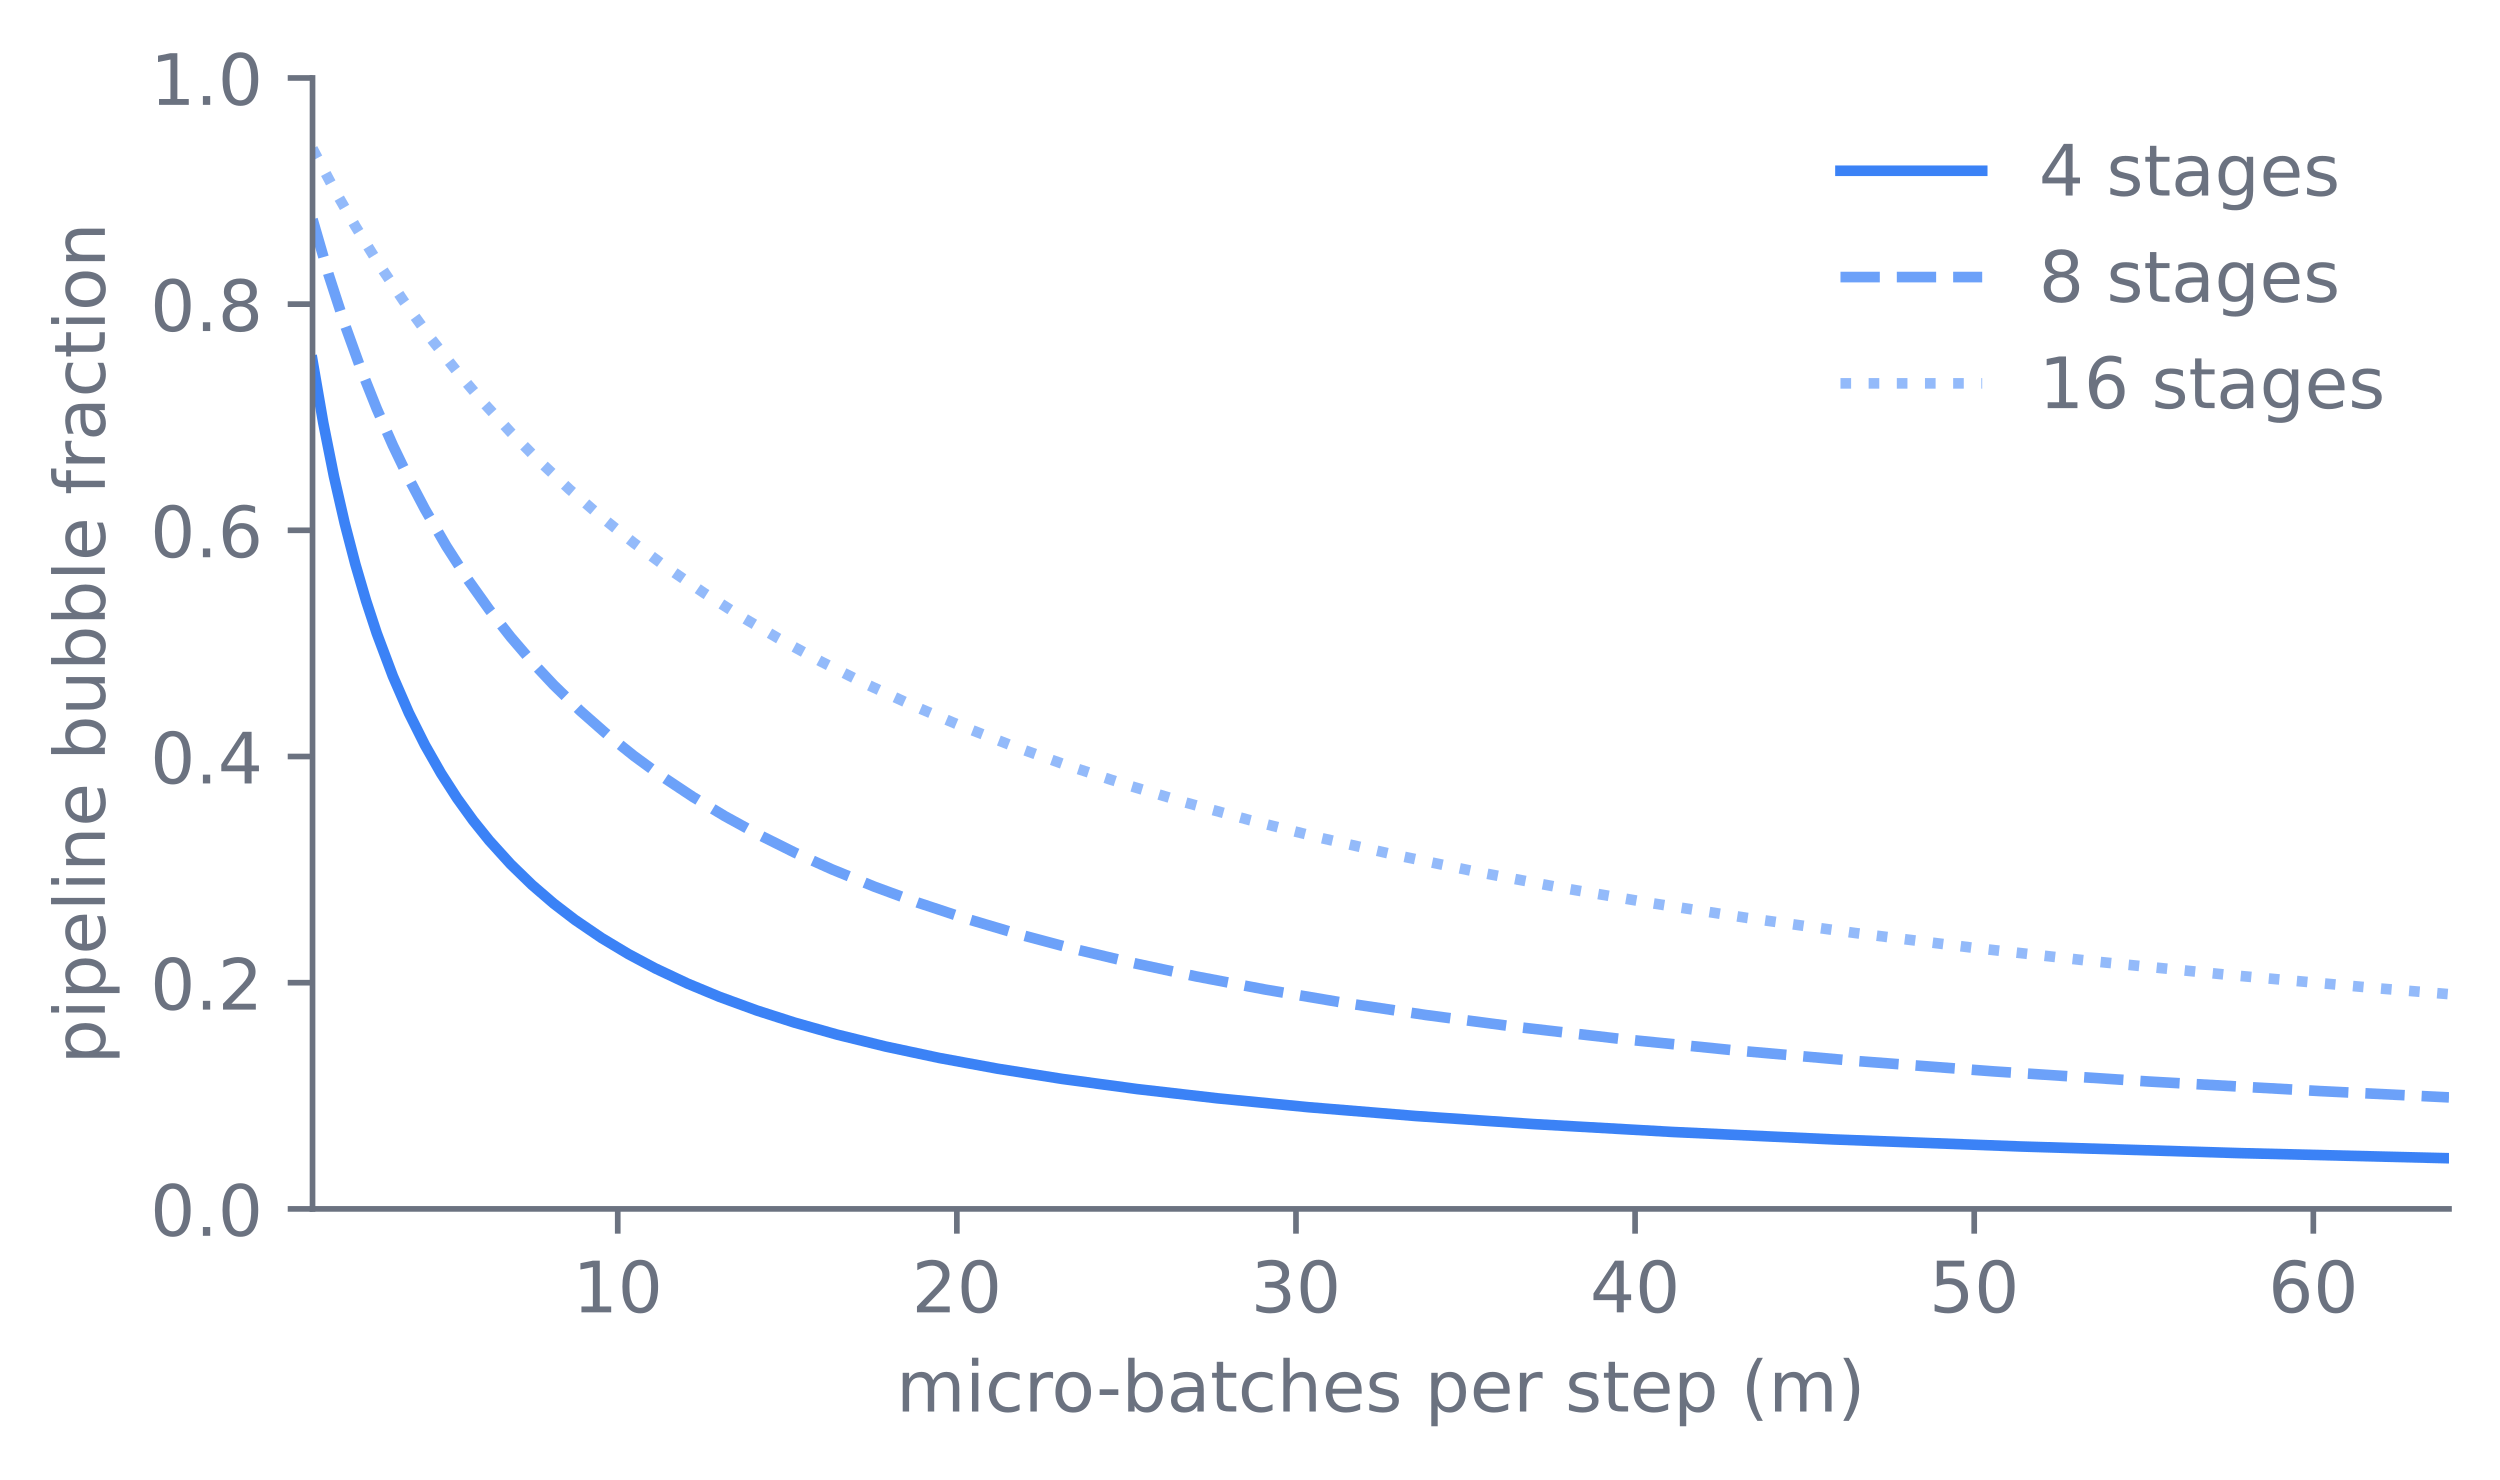
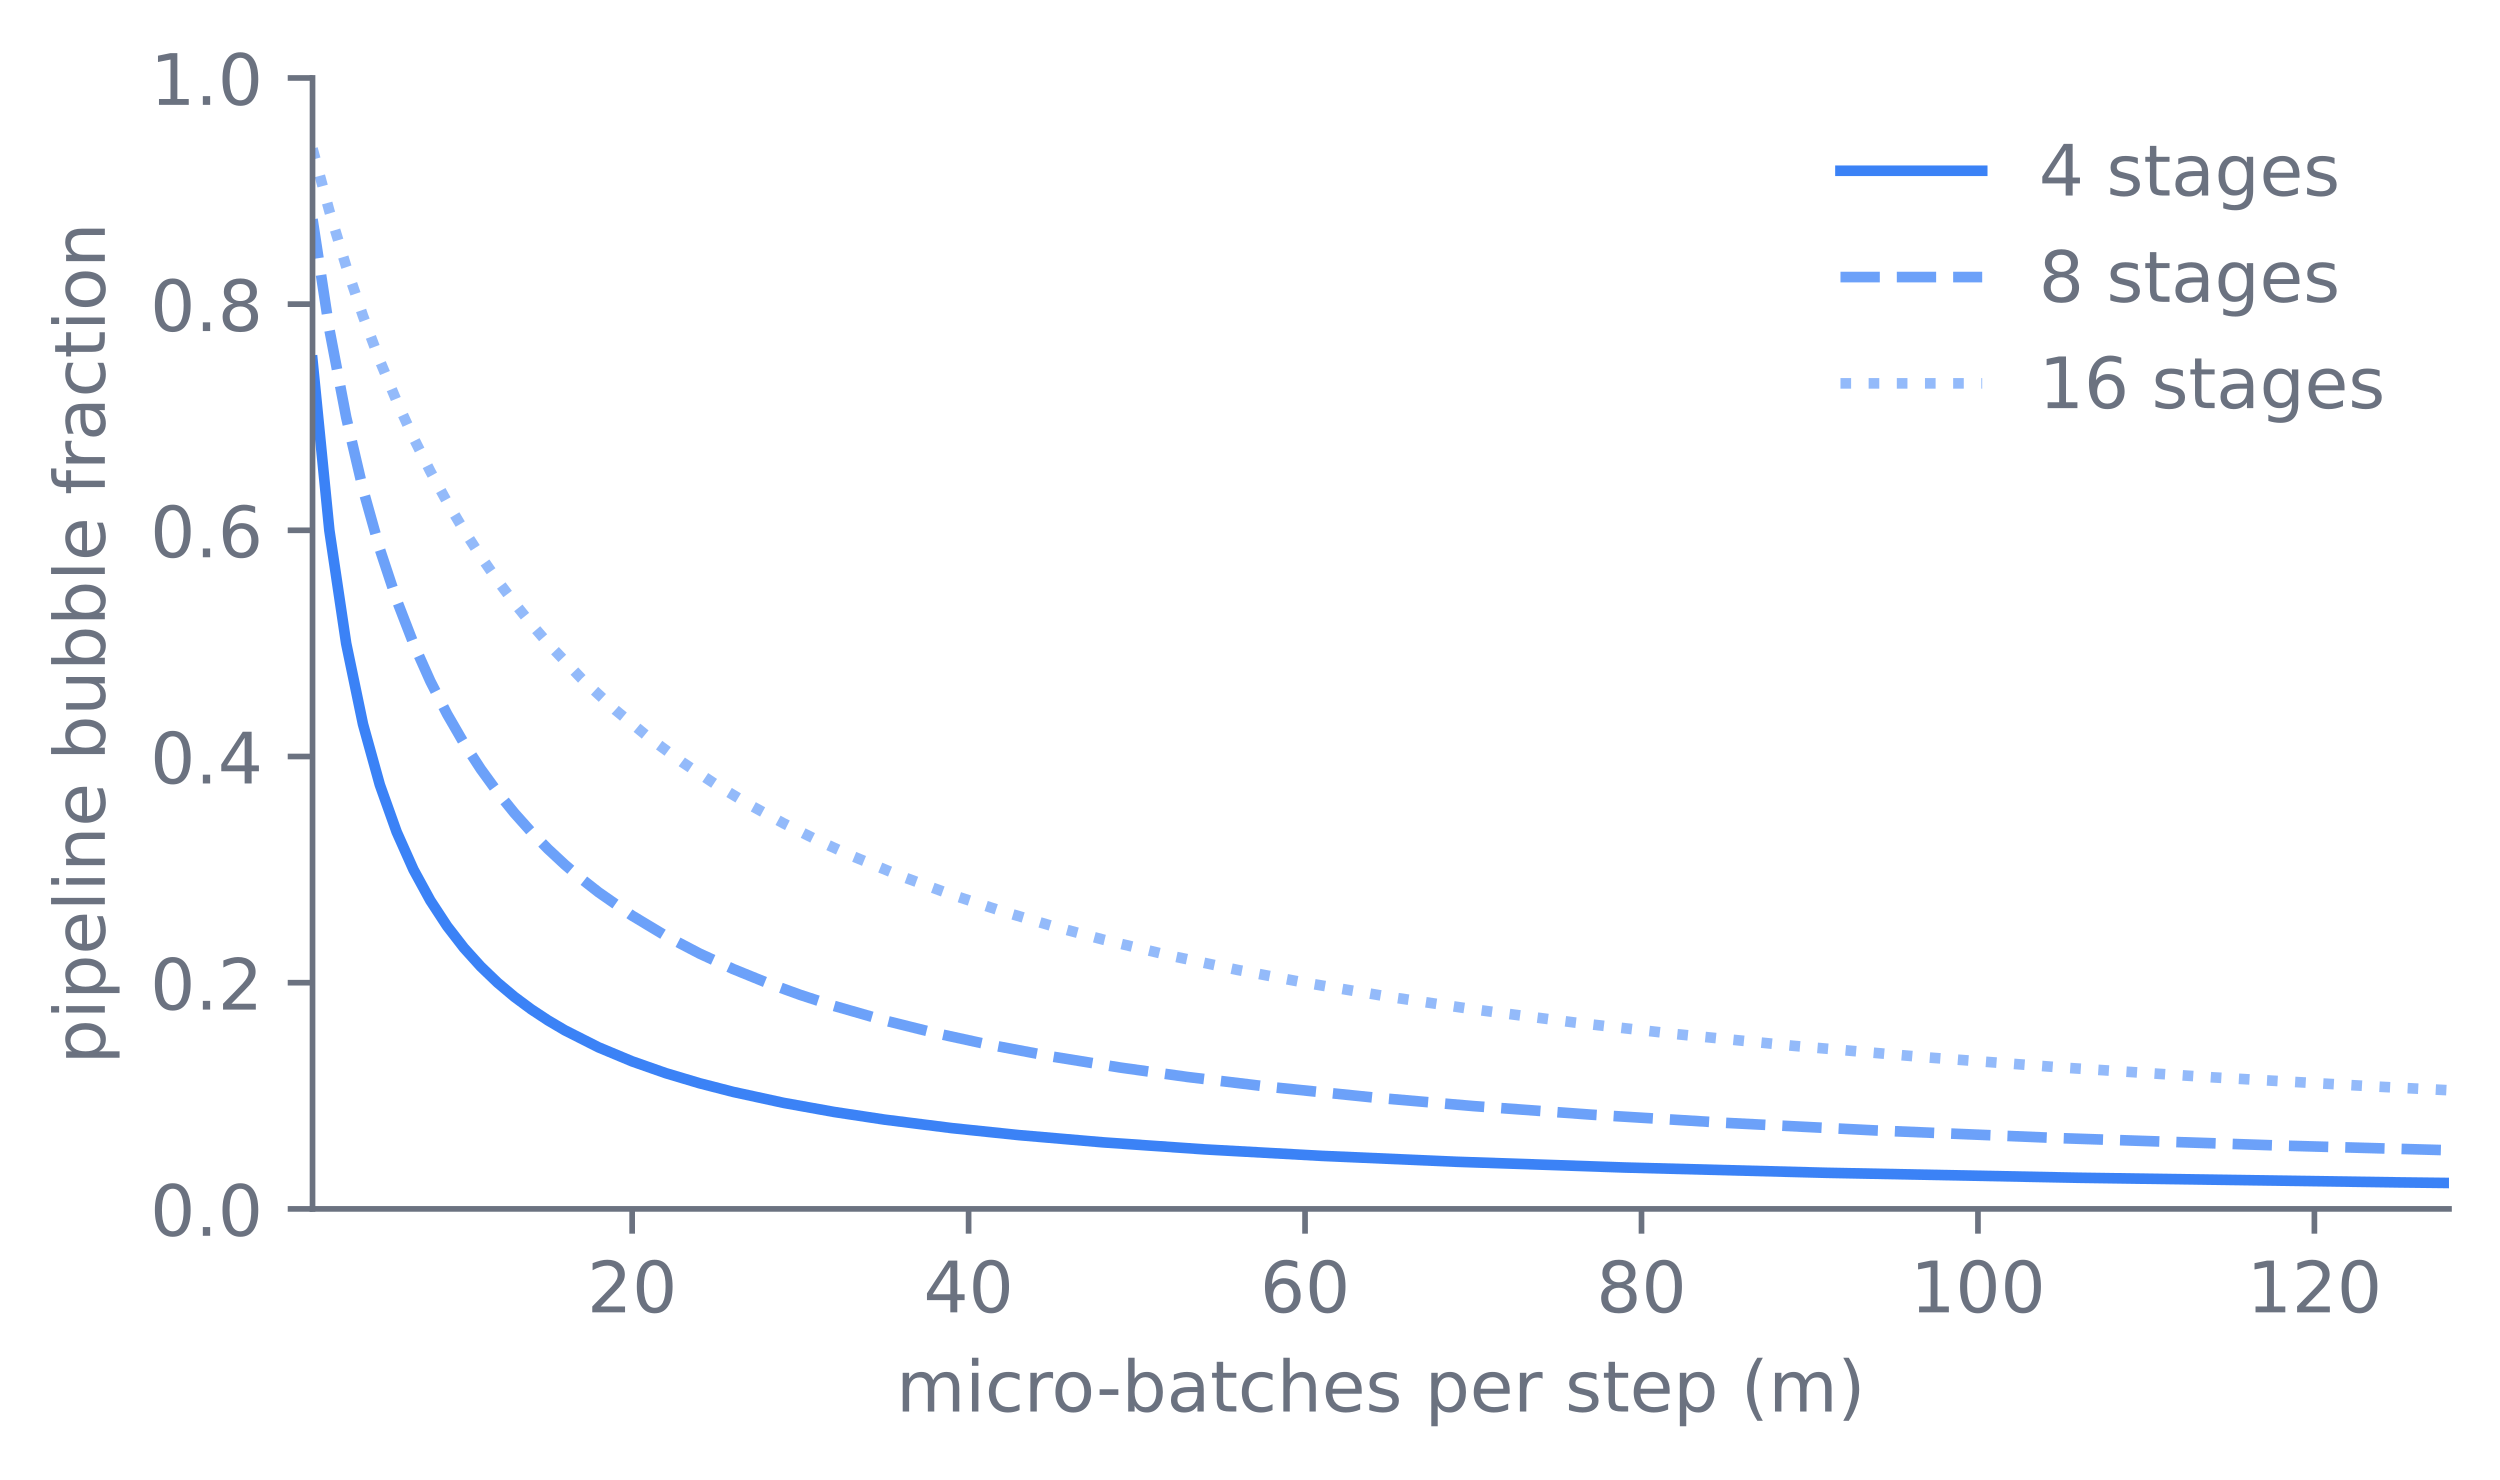
<svg xmlns="http://www.w3.org/2000/svg" xmlns:xlink="http://www.w3.org/1999/xlink" width="352.8pt" height="208.8pt" viewBox="0 0 352.8 208.8" version="1.1">
  <defs>
    <style type="text/css">*{stroke-linejoin: round; stroke-linecap: butt}</style>
  </defs>
  <g id="figure_1">
    <g id="patch_1">
-       <path d="M 0 208.8  L 352.8 208.8  L 352.8 0  L 0 0  L 0 208.8  z " style="fill: none" />
+       <path d="M 0 208.8 L 352.8 208.8 L 352.8 0 L 0 0 L 0 208.8 z " style="fill: none" />
    </g>
    <g id="axes_1">
      <g id="patch_2">
-         <path d="M 44.104 170.599  L 345.6 170.599  L 345.6 10.999  L 44.104 10.999  L 44.104 170.599  z " style="fill: none" />
+         <path d="M 44.104 170.599 L 345.6 170.599 L 345.6 10.999 L 44.104 10.999 L 44.104 170.599 z " style="fill: none" />
      </g>
      <g id="matplotlib.axis_1">
        <g id="xtick_1">
          <g id="line2d_1">
            <defs>
-               <path id="md743919049" d="M 0 0  L 0 3.5  " style="stroke: #6b7280; stroke-width: 0.8" />
+               <path id="m00c69ae2e7" d="M 0 0 L 0 3.5 " style="stroke: #6b7280; stroke-width: 0.8" />
            </defs>
            <g>
-               <use xlink:href="#md743919049" x="87.175" y="170.599" style="fill: #6b7280; stroke: #6b7280; stroke-width: 0.8" />
+               <use xlink:href="#m00c69ae2e7" x="89.21" y="170.599" style="fill: #6b7280; stroke: #6b7280; stroke-width: 0.8" />
            </g>
          </g>
          <g id="text_1">
-             <g style="fill: #6b7280" transform="translate(80.81228 185.1969) scale(0.1 -0.1)">
-               <defs>
-                 <path id="DejaVuSans-14" d="M 794 531  L 1825 531  L 1825 4091  L 703 3866  L 703 4441  L 1819 4666  L 2450 4666  L 2450 531  L 3481 531  L 3481 0  L 794 0  L 794 531  z " transform="scale(0.015625)" />
-                 <path id="DejaVuSans-13" d="M 2034 4250  Q 1547 4250 1301 3770  Q 1056 3291 1056 2328  Q 1056 1369 1301 889  Q 1547 409 2034 409  Q 2525 409 2770 889  Q 3016 1369 3016 2328  Q 3016 3291 2770 3770  Q 2525 4250 2034 4250  z M 2034 4750  Q 2819 4750 3233 4129  Q 3647 3509 3647 2328  Q 3647 1150 3233 529  Q 2819 -91 2034 -91  Q 1250 -91 836 529  Q 422 1150 422 2328  Q 422 3509 836 4129  Q 1250 4750 2034 4750  z " transform="scale(0.015625)" />
-               </defs>
-               <use xlink:href="#DejaVuSans-14" />
-               <use xlink:href="#DejaVuSans-13" transform="translate(63.625 0)" />
-             </g>
+             <text style="font-size: 10px; font-family: 'DejaVu Sans', 'Bitstream Vera Sans', 'Computer Modern Sans Serif', 'Lucida Grande', 'Verdana', 'Geneva', 'Lucid', 'Arial', 'Helvetica', 'Avant Garde', sans-serif; text-anchor: middle; fill: #6b7280" x="89.21" y="185.197" transform="rotate(-0 89.20962 185.1969)">20</text>
          </g>
        </g>
        <g id="xtick_2">
          <g id="line2d_2">
            <g>
-               <use xlink:href="#md743919049" x="135.031" y="170.599" style="fill: #6b7280; stroke: #6b7280; stroke-width: 0.8" />
+               <use xlink:href="#m00c69ae2e7" x="136.689" y="170.599" style="fill: #6b7280; stroke: #6b7280; stroke-width: 0.8" />
            </g>
          </g>
          <g id="text_2">
-             <g style="fill: #6b7280" transform="translate(128.6688 185.1969) scale(0.1 -0.1)">
-               <defs>
-                 <path id="DejaVuSans-15" d="M 1228 531  L 3431 531  L 3431 0  L 469 0  L 469 531  Q 828 903 1448 1529  Q 2069 2156 2228 2338  Q 2531 2678 2651 2914  Q 2772 3150 2772 3378  Q 2772 3750 2511 3984  Q 2250 4219 1831 4219  Q 1534 4219 1204 4116  Q 875 4013 500 3803  L 500 4441  Q 881 4594 1212 4672  Q 1544 4750 1819 4750  Q 2544 4750 2975 4387  Q 3406 4025 3406 3419  Q 3406 3131 3298 2873  Q 3191 2616 2906 2266  Q 2828 2175 2409 1742  Q 1991 1309 1228 531  z " transform="scale(0.015625)" />
-               </defs>
-               <use xlink:href="#DejaVuSans-15" />
-               <use xlink:href="#DejaVuSans-13" transform="translate(63.625 0)" />
-             </g>
+             <text style="font-size: 10px; font-family: 'DejaVu Sans', 'Bitstream Vera Sans', 'Computer Modern Sans Serif', 'Lucida Grande', 'Verdana', 'Geneva', 'Lucid', 'Arial', 'Helvetica', 'Avant Garde', sans-serif; text-anchor: middle; fill: #6b7280" x="136.689" y="185.197" transform="rotate(-0 136.6893 185.1969)">40</text>
          </g>
        </g>
        <g id="xtick_3">
          <g id="line2d_3">
            <g>
-               <use xlink:href="#md743919049" x="182.888" y="170.599" style="fill: #6b7280; stroke: #6b7280; stroke-width: 0.8" />
+               <use xlink:href="#m00c69ae2e7" x="184.169" y="170.599" style="fill: #6b7280; stroke: #6b7280; stroke-width: 0.8" />
            </g>
          </g>
          <g id="text_3">
-             <g style="fill: #6b7280" transform="translate(176.5253 185.1969) scale(0.1 -0.1)">
-               <defs>
-                 <path id="DejaVuSans-16" d="M 2597 2516  Q 3050 2419 3304 2112  Q 3559 1806 3559 1356  Q 3559 666 3084 287  Q 2609 -91 1734 -91  Q 1441 -91 1130 -33  Q 819 25 488 141  L 488 750  Q 750 597 1062 519  Q 1375 441 1716 441  Q 2309 441 2620 675  Q 2931 909 2931 1356  Q 2931 1769 2642 2001  Q 2353 2234 1838 2234  L 1294 2234  L 1294 2753  L 1863 2753  Q 2328 2753 2575 2939  Q 2822 3125 2822 3475  Q 2822 3834 2567 4026  Q 2313 4219 1838 4219  Q 1578 4219 1281 4162  Q 984 4106 628 3988  L 628 4550  Q 988 4650 1302 4700  Q 1616 4750 1894 4750  Q 2613 4750 3031 4423  Q 3450 4097 3450 3541  Q 3450 3153 3228 2886  Q 3006 2619 2597 2516  z " transform="scale(0.015625)" />
-               </defs>
-               <use xlink:href="#DejaVuSans-16" />
-               <use xlink:href="#DejaVuSans-13" transform="translate(63.625 0)" />
-             </g>
+             <text style="font-size: 10px; font-family: 'DejaVu Sans', 'Bitstream Vera Sans', 'Computer Modern Sans Serif', 'Lucida Grande', 'Verdana', 'Geneva', 'Lucid', 'Arial', 'Helvetica', 'Avant Garde', sans-serif; text-anchor: middle; fill: #6b7280" x="184.169" y="185.197" transform="rotate(-0 184.169 185.1969)">60</text>
          </g>
        </g>
        <g id="xtick_4">
          <g id="line2d_4">
            <g>
-               <use xlink:href="#md743919049" x="230.744" y="170.599" style="fill: #6b7280; stroke: #6b7280; stroke-width: 0.8" />
+               <use xlink:href="#m00c69ae2e7" x="231.649" y="170.599" style="fill: #6b7280; stroke: #6b7280; stroke-width: 0.8" />
            </g>
          </g>
          <g id="text_4">
-             <g style="fill: #6b7280" transform="translate(224.3818 185.1969) scale(0.1 -0.1)">
-               <defs>
-                 <path id="DejaVuSans-17" d="M 2419 4116  L 825 1625  L 2419 1625  L 2419 4116  z M 2253 4666  L 3047 4666  L 3047 1625  L 3713 1625  L 3713 1100  L 3047 1100  L 3047 0  L 2419 0  L 2419 1100  L 313 1100  L 313 1709  L 2253 4666  z " transform="scale(0.015625)" />
-               </defs>
-               <use xlink:href="#DejaVuSans-17" />
-               <use xlink:href="#DejaVuSans-13" transform="translate(63.625 0)" />
-             </g>
+             <text style="font-size: 10px; font-family: 'DejaVu Sans', 'Bitstream Vera Sans', 'Computer Modern Sans Serif', 'Lucida Grande', 'Verdana', 'Geneva', 'Lucid', 'Arial', 'Helvetica', 'Avant Garde', sans-serif; text-anchor: middle; fill: #6b7280" x="231.649" y="185.197" transform="rotate(-0 231.6487 185.1969)">80</text>
          </g>
        </g>
        <g id="xtick_5">
          <g id="line2d_5">
            <g>
-               <use xlink:href="#md743919049" x="278.601" y="170.599" style="fill: #6b7280; stroke: #6b7280; stroke-width: 0.8" />
+               <use xlink:href="#m00c69ae2e7" x="279.128" y="170.599" style="fill: #6b7280; stroke: #6b7280; stroke-width: 0.8" />
            </g>
          </g>
          <g id="text_5">
-             <g style="fill: #6b7280" transform="translate(272.2384 185.1969) scale(0.1 -0.1)">
-               <defs>
-                 <path id="DejaVuSans-18" d="M 691 4666  L 3169 4666  L 3169 4134  L 1269 4134  L 1269 2991  Q 1406 3038 1543 3061  Q 1681 3084 1819 3084  Q 2600 3084 3056 2656  Q 3513 2228 3513 1497  Q 3513 744 3044 326  Q 2575 -91 1722 -91  Q 1428 -91 1123 -41  Q 819 9 494 109  L 494 744  Q 775 591 1075 516  Q 1375 441 1709 441  Q 2250 441 2565 725  Q 2881 1009 2881 1497  Q 2881 1984 2565 2268  Q 2250 2553 1709 2553  Q 1456 2553 1204 2497  Q 953 2441 691 2322  L 691 4666  z " transform="scale(0.015625)" />
-               </defs>
-               <use xlink:href="#DejaVuSans-18" />
-               <use xlink:href="#DejaVuSans-13" transform="translate(63.625 0)" />
-             </g>
+             <text style="font-size: 10px; font-family: 'DejaVu Sans', 'Bitstream Vera Sans', 'Computer Modern Sans Serif', 'Lucida Grande', 'Verdana', 'Geneva', 'Lucid', 'Arial', 'Helvetica', 'Avant Garde', sans-serif; text-anchor: middle; fill: #6b7280" x="279.128" y="185.197" transform="rotate(-0 279.1284 185.1969)">100</text>
          </g>
        </g>
        <g id="xtick_6">
          <g id="line2d_6">
            <g>
-               <use xlink:href="#md743919049" x="326.457" y="170.599" style="fill: #6b7280; stroke: #6b7280; stroke-width: 0.8" />
+               <use xlink:href="#m00c69ae2e7" x="326.608" y="170.599" style="fill: #6b7280; stroke: #6b7280; stroke-width: 0.8" />
            </g>
          </g>
          <g id="text_6">
-             <g style="fill: #6b7280" transform="translate(320.0949 185.1969) scale(0.1 -0.1)">
-               <defs>
-                 <path id="DejaVuSans-19" d="M 2113 2584  Q 1688 2584 1439 2293  Q 1191 2003 1191 1497  Q 1191 994 1439 701  Q 1688 409 2113 409  Q 2538 409 2786 701  Q 3034 994 3034 1497  Q 3034 2003 2786 2293  Q 2538 2584 2113 2584  z M 3366 4563  L 3366 3988  Q 3128 4100 2886 4159  Q 2644 4219 2406 4219  Q 1781 4219 1451 3797  Q 1122 3375 1075 2522  Q 1259 2794 1537 2939  Q 1816 3084 2150 3084  Q 2853 3084 3261 2657  Q 3669 2231 3669 1497  Q 3669 778 3244 343  Q 2819 -91 2113 -91  Q 1303 -91 875 529  Q 447 1150 447 2328  Q 447 3434 972 4092  Q 1497 4750 2381 4750  Q 2619 4750 2861 4703  Q 3103 4656 3366 4563  z " transform="scale(0.015625)" />
-               </defs>
-               <use xlink:href="#DejaVuSans-19" />
-               <use xlink:href="#DejaVuSans-13" transform="translate(63.625 0)" />
-             </g>
+             <text style="font-size: 10px; font-family: 'DejaVu Sans', 'Bitstream Vera Sans', 'Computer Modern Sans Serif', 'Lucida Grande', 'Verdana', 'Geneva', 'Lucid', 'Arial', 'Helvetica', 'Avant Garde', sans-serif; text-anchor: middle; fill: #6b7280" x="326.608" y="185.197" transform="rotate(-0 326.6081 185.1969)">120</text>
          </g>
        </g>
        <g id="text_7">
-           <g style="fill: #6b7280" transform="translate(126.4832 199.1977) scale(0.1 -0.1)">
-             <defs>
-               <path id="DejaVuSans-50" d="M 3328 2828  Q 3544 3216 3844 3400  Q 4144 3584 4550 3584  Q 5097 3584 5394 3201  Q 5691 2819 5691 2113  L 5691 0  L 5113 0  L 5113 2094  Q 5113 2597 4934 2840  Q 4756 3084 4391 3084  Q 3944 3084 3684 2787  Q 3425 2491 3425 1978  L 3425 0  L 2847 0  L 2847 2094  Q 2847 2600 2669 2842  Q 2491 3084 2119 3084  Q 1678 3084 1418 2786  Q 1159 2488 1159 1978  L 1159 0  L 581 0  L 581 3500  L 1159 3500  L 1159 2956  Q 1356 3278 1631 3431  Q 1906 3584 2284 3584  Q 2666 3584 2933 3390  Q 3200 3197 3328 2828  z " transform="scale(0.015625)" />
-               <path id="DejaVuSans-4c" d="M 603 3500  L 1178 3500  L 1178 0  L 603 0  L 603 3500  z M 603 4863  L 1178 4863  L 1178 4134  L 603 4134  L 603 4863  z " transform="scale(0.015625)" />
-               <path id="DejaVuSans-46" d="M 3122 3366  L 3122 2828  Q 2878 2963 2633 3030  Q 2388 3097 2138 3097  Q 1578 3097 1268 2742  Q 959 2388 959 1747  Q 959 1106 1268 751  Q 1578 397 2138 397  Q 2388 397 2633 464  Q 2878 531 3122 666  L 3122 134  Q 2881 22 2623 -34  Q 2366 -91 2075 -91  Q 1284 -91 818 406  Q 353 903 353 1747  Q 353 2603 823 3093  Q 1294 3584 2113 3584  Q 2378 3584 2631 3529  Q 2884 3475 3122 3366  z " transform="scale(0.015625)" />
-               <path id="DejaVuSans-55" d="M 2631 2963  Q 2534 3019 2420 3045  Q 2306 3072 2169 3072  Q 1681 3072 1420 2755  Q 1159 2438 1159 1844  L 1159 0  L 581 0  L 581 3500  L 1159 3500  L 1159 2956  Q 1341 3275 1631 3429  Q 1922 3584 2338 3584  Q 2397 3584 2469 3576  Q 2541 3569 2628 3553  L 2631 2963  z " transform="scale(0.015625)" />
-               <path id="DejaVuSans-52" d="M 1959 3097  Q 1497 3097 1228 2736  Q 959 2375 959 1747  Q 959 1119 1226 758  Q 1494 397 1959 397  Q 2419 397 2687 759  Q 2956 1122 2956 1747  Q 2956 2369 2687 2733  Q 2419 3097 1959 3097  z M 1959 3584  Q 2709 3584 3137 3096  Q 3566 2609 3566 1747  Q 3566 888 3137 398  Q 2709 -91 1959 -91  Q 1206 -91 779 398  Q 353 888 353 1747  Q 353 2609 779 3096  Q 1206 3584 1959 3584  z " transform="scale(0.015625)" />
-               <path id="DejaVuSans-10" d="M 313 2009  L 1997 2009  L 1997 1497  L 313 1497  L 313 2009  z " transform="scale(0.015625)" />
-               <path id="DejaVuSans-45" d="M 3116 1747  Q 3116 2381 2855 2742  Q 2594 3103 2138 3103  Q 1681 3103 1420 2742  Q 1159 2381 1159 1747  Q 1159 1113 1420 752  Q 1681 391 2138 391  Q 2594 391 2855 752  Q 3116 1113 3116 1747  z M 1159 2969  Q 1341 3281 1617 3432  Q 1894 3584 2278 3584  Q 2916 3584 3314 3078  Q 3713 2572 3713 1747  Q 3713 922 3314 415  Q 2916 -91 2278 -91  Q 1894 -91 1617 61  Q 1341 213 1159 525  L 1159 0  L 581 0  L 581 4863  L 1159 4863  L 1159 2969  z " transform="scale(0.015625)" />
-               <path id="DejaVuSans-44" d="M 2194 1759  Q 1497 1759 1228 1600  Q 959 1441 959 1056  Q 959 750 1161 570  Q 1363 391 1709 391  Q 2188 391 2477 730  Q 2766 1069 2766 1631  L 2766 1759  L 2194 1759  z M 3341 1997  L 3341 0  L 2766 0  L 2766 531  Q 2569 213 2275 61  Q 1981 -91 1556 -91  Q 1019 -91 701 211  Q 384 513 384 1019  Q 384 1609 779 1909  Q 1175 2209 1959 2209  L 2766 2209  L 2766 2266  Q 2766 2663 2505 2880  Q 2244 3097 1772 3097  Q 1472 3097 1187 3025  Q 903 2953 641 2809  L 641 3341  Q 956 3463 1253 3523  Q 1550 3584 1831 3584  Q 2591 3584 2966 3190  Q 3341 2797 3341 1997  z " transform="scale(0.015625)" />
-               <path id="DejaVuSans-57" d="M 1172 4494  L 1172 3500  L 2356 3500  L 2356 3053  L 1172 3053  L 1172 1153  Q 1172 725 1289 603  Q 1406 481 1766 481  L 2356 481  L 2356 0  L 1766 0  Q 1100 0 847 248  Q 594 497 594 1153  L 594 3053  L 172 3053  L 172 3500  L 594 3500  L 594 4494  L 1172 4494  z " transform="scale(0.015625)" />
-               <path id="DejaVuSans-4b" d="M 3513 2113  L 3513 0  L 2938 0  L 2938 2094  Q 2938 2591 2744 2837  Q 2550 3084 2163 3084  Q 1697 3084 1428 2787  Q 1159 2491 1159 1978  L 1159 0  L 581 0  L 581 4863  L 1159 4863  L 1159 2956  Q 1366 3272 1645 3428  Q 1925 3584 2291 3584  Q 2894 3584 3203 3211  Q 3513 2838 3513 2113  z " transform="scale(0.015625)" />
-               <path id="DejaVuSans-48" d="M 3597 1894  L 3597 1613  L 953 1613  Q 991 1019 1311 708  Q 1631 397 2203 397  Q 2534 397 2845 478  Q 3156 559 3463 722  L 3463 178  Q 3153 47 2828 -22  Q 2503 -91 2169 -91  Q 1331 -91 842 396  Q 353 884 353 1716  Q 353 2575 817 3079  Q 1281 3584 2069 3584  Q 2775 3584 3186 3129  Q 3597 2675 3597 1894  z M 3022 2063  Q 3016 2534 2758 2815  Q 2500 3097 2075 3097  Q 1594 3097 1305 2825  Q 1016 2553 972 2059  L 3022 2063  z " transform="scale(0.015625)" />
-               <path id="DejaVuSans-56" d="M 2834 3397  L 2834 2853  Q 2591 2978 2328 3040  Q 2066 3103 1784 3103  Q 1356 3103 1142 2972  Q 928 2841 928 2578  Q 928 2378 1081 2264  Q 1234 2150 1697 2047  L 1894 2003  Q 2506 1872 2764 1633  Q 3022 1394 3022 966  Q 3022 478 2636 193  Q 2250 -91 1575 -91  Q 1294 -91 989 -36  Q 684 19 347 128  L 347 722  Q 666 556 975 473  Q 1284 391 1588 391  Q 1994 391 2212 530  Q 2431 669 2431 922  Q 2431 1156 2273 1281  Q 2116 1406 1581 1522  L 1381 1569  Q 847 1681 609 1914  Q 372 2147 372 2553  Q 372 3047 722 3315  Q 1072 3584 1716 3584  Q 2034 3584 2315 3537  Q 2597 3491 2834 3397  z " transform="scale(0.015625)" />
-               <path id="DejaVuSans-3" transform="scale(0.015625)" />
-               <path id="DejaVuSans-53" d="M 1159 525  L 1159 -1331  L 581 -1331  L 581 3500  L 1159 3500  L 1159 2969  Q 1341 3281 1617 3432  Q 1894 3584 2278 3584  Q 2916 3584 3314 3078  Q 3713 2572 3713 1747  Q 3713 922 3314 415  Q 2916 -91 2278 -91  Q 1894 -91 1617 61  Q 1341 213 1159 525  z M 3116 1747  Q 3116 2381 2855 2742  Q 2594 3103 2138 3103  Q 1681 3103 1420 2742  Q 1159 2381 1159 1747  Q 1159 1113 1420 752  Q 1681 391 2138 391  Q 2594 391 2855 752  Q 3116 1113 3116 1747  z " transform="scale(0.015625)" />
-               <path id="DejaVuSans-b" d="M 1984 4856  Q 1566 4138 1362 3434  Q 1159 2731 1159 2009  Q 1159 1288 1364 580  Q 1569 -128 1984 -844  L 1484 -844  Q 1016 -109 783 600  Q 550 1309 550 2009  Q 550 2706 781 3412  Q 1013 4119 1484 4856  L 1984 4856  z " transform="scale(0.015625)" />
-               <path id="DejaVuSans-c" d="M 513 4856  L 1013 4856  Q 1481 4119 1714 3412  Q 1947 2706 1947 2009  Q 1947 1309 1714 600  Q 1481 -109 1013 -844  L 513 -844  Q 928 -128 1133 580  Q 1338 1288 1338 2009  Q 1338 2731 1133 3434  Q 928 4138 513 4856  z " transform="scale(0.015625)" />
-             </defs>
-             <use xlink:href="#DejaVuSans-50" />
-             <use xlink:href="#DejaVuSans-4c" transform="translate(97.40625 0)" />
-             <use xlink:href="#DejaVuSans-46" transform="translate(125.1875 0)" />
-             <use xlink:href="#DejaVuSans-55" transform="translate(180.1719 0)" />
-             <use xlink:href="#DejaVuSans-52" transform="translate(219.0781 0)" />
-             <use xlink:href="#DejaVuSans-10" transform="translate(282.125 0)" />
-             <use xlink:href="#DejaVuSans-45" transform="translate(318.2031 0)" />
-             <use xlink:href="#DejaVuSans-44" transform="translate(381.6875 0)" />
-             <use xlink:href="#DejaVuSans-57" transform="translate(442.9688 0)" />
-             <use xlink:href="#DejaVuSans-46" transform="translate(482.1719 0)" />
-             <use xlink:href="#DejaVuSans-4b" transform="translate(537.1562 0)" />
-             <use xlink:href="#DejaVuSans-48" transform="translate(600.5312 0)" />
-             <use xlink:href="#DejaVuSans-56" transform="translate(662.0625 0)" />
-             <use xlink:href="#DejaVuSans-3" transform="translate(714.1562 0)" />
-             <use xlink:href="#DejaVuSans-53" transform="translate(745.9375 0)" />
-             <use xlink:href="#DejaVuSans-48" transform="translate(809.4219 0)" />
-             <use xlink:href="#DejaVuSans-55" transform="translate(870.9531 0)" />
-             <use xlink:href="#DejaVuSans-3" transform="translate(912.0625 0)" />
-             <use xlink:href="#DejaVuSans-56" transform="translate(943.8438 0)" />
-             <use xlink:href="#DejaVuSans-57" transform="translate(995.9375 0)" />
-             <use xlink:href="#DejaVuSans-48" transform="translate(1035.141 0)" />
-             <use xlink:href="#DejaVuSans-53" transform="translate(1096.672 0)" />
-             <use xlink:href="#DejaVuSans-3" transform="translate(1160.156 0)" />
-             <use xlink:href="#DejaVuSans-b" transform="translate(1191.938 0)" />
-             <use xlink:href="#DejaVuSans-50" transform="translate(1230.953 0)" />
-             <use xlink:href="#DejaVuSans-c" transform="translate(1328.359 0)" />
-           </g>
+           <text style="font-size: 10px; font-family: 'DejaVu Sans', 'Bitstream Vera Sans', 'Computer Modern Sans Serif', 'Lucida Grande', 'Verdana', 'Geneva', 'Lucid', 'Arial', 'Helvetica', 'Avant Garde', sans-serif; text-anchor: middle; fill: #6b7280" x="194.852" y="199.198" transform="rotate(-0 194.852 199.1977)">micro-batches per step (m)</text>
        </g>
      </g>
      <g id="matplotlib.axis_2">
        <g id="ytick_1">
          <g id="line2d_7">
            <defs>
-               <path id="m70c2b084bc" d="M 0 0  L -3.5 0  " style="stroke: #6b7280; stroke-width: 0.8" />
+               <path id="m25d22e336e" d="M 0 0 L -3.5 0 " style="stroke: #6b7280; stroke-width: 0.8" />
            </defs>
            <g>
-               <use xlink:href="#m70c2b084bc" x="44.104" y="170.599" style="fill: #6b7280; stroke: #6b7280; stroke-width: 0.8" />
+               <use xlink:href="#m25d22e336e" x="44.104" y="170.599" style="fill: #6b7280; stroke: #6b7280; stroke-width: 0.8" />
            </g>
          </g>
          <g id="text_8">
-             <g style="fill: #6b7280" transform="translate(21.20078 174.398) scale(0.1 -0.1)">
-               <defs>
-                 <path id="DejaVuSans-11" d="M 684 794  L 1344 794  L 1344 0  L 684 0  L 684 794  z " transform="scale(0.015625)" />
-               </defs>
-               <use xlink:href="#DejaVuSans-13" />
-               <use xlink:href="#DejaVuSans-11" transform="translate(63.625 0)" />
-               <use xlink:href="#DejaVuSans-13" transform="translate(95.40625 0)" />
-             </g>
+             <text style="font-size: 10px; font-family: 'DejaVu Sans', 'Bitstream Vera Sans', 'Computer Modern Sans Serif', 'Lucida Grande', 'Verdana', 'Geneva', 'Lucid', 'Arial', 'Helvetica', 'Avant Garde', sans-serif; text-anchor: end; fill: #6b7280" x="37.104" y="174.398" transform="rotate(-0 37.10391 174.398)">0.0</text>
          </g>
        </g>
        <g id="ytick_2">
          <g id="line2d_8">
            <g>
-               <use xlink:href="#m70c2b084bc" x="44.104" y="138.679" style="fill: #6b7280; stroke: #6b7280; stroke-width: 0.8" />
+               <use xlink:href="#m25d22e336e" x="44.104" y="138.679" style="fill: #6b7280; stroke: #6b7280; stroke-width: 0.8" />
            </g>
          </g>
          <g id="text_9">
-             <g style="fill: #6b7280" transform="translate(21.20078 142.478) scale(0.1 -0.1)">
-               <use xlink:href="#DejaVuSans-13" />
-               <use xlink:href="#DejaVuSans-11" transform="translate(63.625 0)" />
-               <use xlink:href="#DejaVuSans-15" transform="translate(95.40625 0)" />
-             </g>
+             <text style="font-size: 10px; font-family: 'DejaVu Sans', 'Bitstream Vera Sans', 'Computer Modern Sans Serif', 'Lucida Grande', 'Verdana', 'Geneva', 'Lucid', 'Arial', 'Helvetica', 'Avant Garde', sans-serif; text-anchor: end; fill: #6b7280" x="37.104" y="142.478" transform="rotate(-0 37.10391 142.478)">0.2</text>
          </g>
        </g>
        <g id="ytick_3">
          <g id="line2d_9">
            <g>
-               <use xlink:href="#m70c2b084bc" x="44.104" y="106.759" style="fill: #6b7280; stroke: #6b7280; stroke-width: 0.8" />
+               <use xlink:href="#m25d22e336e" x="44.104" y="106.759" style="fill: #6b7280; stroke: #6b7280; stroke-width: 0.8" />
            </g>
          </g>
          <g id="text_10">
-             <g style="fill: #6b7280" transform="translate(21.20078 110.5579) scale(0.1 -0.1)">
-               <use xlink:href="#DejaVuSans-13" />
-               <use xlink:href="#DejaVuSans-11" transform="translate(63.625 0)" />
-               <use xlink:href="#DejaVuSans-17" transform="translate(95.40625 0)" />
-             </g>
+             <text style="font-size: 10px; font-family: 'DejaVu Sans', 'Bitstream Vera Sans', 'Computer Modern Sans Serif', 'Lucida Grande', 'Verdana', 'Geneva', 'Lucid', 'Arial', 'Helvetica', 'Avant Garde', sans-serif; text-anchor: end; fill: #6b7280" x="37.104" y="110.558" transform="rotate(-0 37.10391 110.5579)">0.4</text>
          </g>
        </g>
        <g id="ytick_4">
          <g id="line2d_10">
            <g>
-               <use xlink:href="#m70c2b084bc" x="44.104" y="74.839" style="fill: #6b7280; stroke: #6b7280; stroke-width: 0.8" />
+               <use xlink:href="#m25d22e336e" x="44.104" y="74.839" style="fill: #6b7280; stroke: #6b7280; stroke-width: 0.8" />
            </g>
          </g>
          <g id="text_11">
-             <g style="fill: #6b7280" transform="translate(21.20078 78.63781) scale(0.1 -0.1)">
-               <use xlink:href="#DejaVuSans-13" />
-               <use xlink:href="#DejaVuSans-11" transform="translate(63.625 0)" />
-               <use xlink:href="#DejaVuSans-19" transform="translate(95.40625 0)" />
-             </g>
+             <text style="font-size: 10px; font-family: 'DejaVu Sans', 'Bitstream Vera Sans', 'Computer Modern Sans Serif', 'Lucida Grande', 'Verdana', 'Geneva', 'Lucid', 'Arial', 'Helvetica', 'Avant Garde', sans-serif; text-anchor: end; fill: #6b7280" x="37.104" y="78.638" transform="rotate(-0 37.10391 78.63781)">0.6</text>
          </g>
        </g>
        <g id="ytick_5">
          <g id="line2d_11">
            <g>
-               <use xlink:href="#m70c2b084bc" x="44.104" y="42.919" style="fill: #6b7280; stroke: #6b7280; stroke-width: 0.8" />
+               <use xlink:href="#m25d22e336e" x="44.104" y="42.919" style="fill: #6b7280; stroke: #6b7280; stroke-width: 0.8" />
            </g>
          </g>
          <g id="text_12">
-             <g style="fill: #6b7280" transform="translate(21.20078 46.71773) scale(0.1 -0.1)">
-               <defs>
-                 <path id="DejaVuSans-1b" d="M 2034 2216  Q 1584 2216 1326 1975  Q 1069 1734 1069 1313  Q 1069 891 1326 650  Q 1584 409 2034 409  Q 2484 409 2743 651  Q 3003 894 3003 1313  Q 3003 1734 2745 1975  Q 2488 2216 2034 2216  z M 1403 2484  Q 997 2584 770 2862  Q 544 3141 544 3541  Q 544 4100 942 4425  Q 1341 4750 2034 4750  Q 2731 4750 3128 4425  Q 3525 4100 3525 3541  Q 3525 3141 3298 2862  Q 3072 2584 2669 2484  Q 3125 2378 3379 2068  Q 3634 1759 3634 1313  Q 3634 634 3220 271  Q 2806 -91 2034 -91  Q 1263 -91 848 271  Q 434 634 434 1313  Q 434 1759 690 2068  Q 947 2378 1403 2484  z M 1172 3481  Q 1172 3119 1398 2916  Q 1625 2713 2034 2713  Q 2441 2713 2670 2916  Q 2900 3119 2900 3481  Q 2900 3844 2670 4047  Q 2441 4250 2034 4250  Q 1625 4250 1398 4047  Q 1172 3844 1172 3481  z " transform="scale(0.015625)" />
-               </defs>
-               <use xlink:href="#DejaVuSans-13" />
-               <use xlink:href="#DejaVuSans-11" transform="translate(63.625 0)" />
-               <use xlink:href="#DejaVuSans-1b" transform="translate(95.40625 0)" />
-             </g>
+             <text style="font-size: 10px; font-family: 'DejaVu Sans', 'Bitstream Vera Sans', 'Computer Modern Sans Serif', 'Lucida Grande', 'Verdana', 'Geneva', 'Lucid', 'Arial', 'Helvetica', 'Avant Garde', sans-serif; text-anchor: end; fill: #6b7280" x="37.104" y="46.718" transform="rotate(-0 37.10391 46.71773)">0.8</text>
          </g>
        </g>
        <g id="ytick_6">
          <g id="line2d_12">
            <g>
-               <use xlink:href="#m70c2b084bc" x="44.104" y="10.999" style="fill: #6b7280; stroke: #6b7280; stroke-width: 0.8" />
+               <use xlink:href="#m25d22e336e" x="44.104" y="10.999" style="fill: #6b7280; stroke: #6b7280; stroke-width: 0.8" />
            </g>
          </g>
          <g id="text_13">
-             <g style="fill: #6b7280" transform="translate(21.20078 14.79766) scale(0.1 -0.1)">
-               <use xlink:href="#DejaVuSans-14" />
-               <use xlink:href="#DejaVuSans-11" transform="translate(63.625 0)" />
-               <use xlink:href="#DejaVuSans-13" transform="translate(95.40625 0)" />
-             </g>
+             <text style="font-size: 10px; font-family: 'DejaVu Sans', 'Bitstream Vera Sans', 'Computer Modern Sans Serif', 'Lucida Grande', 'Verdana', 'Geneva', 'Lucid', 'Arial', 'Helvetica', 'Avant Garde', sans-serif; text-anchor: end; fill: #6b7280" x="37.104" y="14.798" transform="rotate(-0 37.10391 14.79766)">1.0</text>
          </g>
        </g>
        <g id="text_14">
-           <g style="fill: #6b7280" transform="translate(14.79844 150.1779) rotate(-90) scale(0.1 -0.1)">
-             <defs>
-               <path id="DejaVuSans-4f" d="M 603 4863  L 1178 4863  L 1178 0  L 603 0  L 603 4863  z " transform="scale(0.015625)" />
-               <path id="DejaVuSans-51" d="M 3513 2113  L 3513 0  L 2938 0  L 2938 2094  Q 2938 2591 2744 2837  Q 2550 3084 2163 3084  Q 1697 3084 1428 2787  Q 1159 2491 1159 1978  L 1159 0  L 581 0  L 581 3500  L 1159 3500  L 1159 2956  Q 1366 3272 1645 3428  Q 1925 3584 2291 3584  Q 2894 3584 3203 3211  Q 3513 2838 3513 2113  z " transform="scale(0.015625)" />
-               <path id="DejaVuSans-58" d="M 544 1381  L 544 3500  L 1119 3500  L 1119 1403  Q 1119 906 1312 657  Q 1506 409 1894 409  Q 2359 409 2629 706  Q 2900 1003 2900 1516  L 2900 3500  L 3475 3500  L 3475 0  L 2900 0  L 2900 538  Q 2691 219 2414 64  Q 2138 -91 1772 -91  Q 1169 -91 856 284  Q 544 659 544 1381  z M 1991 3584  L 1991 3584  z " transform="scale(0.015625)" />
-               <path id="DejaVuSans-49" d="M 2375 4863  L 2375 4384  L 1825 4384  Q 1516 4384 1395 4259  Q 1275 4134 1275 3809  L 1275 3500  L 2222 3500  L 2222 3053  L 1275 3053  L 1275 0  L 697 0  L 697 3053  L 147 3053  L 147 3500  L 697 3500  L 697 3744  Q 697 4328 969 4595  Q 1241 4863 1831 4863  L 2375 4863  z " transform="scale(0.015625)" />
-             </defs>
-             <use xlink:href="#DejaVuSans-53" />
-             <use xlink:href="#DejaVuSans-4c" transform="translate(63.48438 0)" />
-             <use xlink:href="#DejaVuSans-53" transform="translate(91.26562 0)" />
-             <use xlink:href="#DejaVuSans-48" transform="translate(154.75 0)" />
-             <use xlink:href="#DejaVuSans-4f" transform="translate(216.2812 0)" />
-             <use xlink:href="#DejaVuSans-4c" transform="translate(244.0625 0)" />
-             <use xlink:href="#DejaVuSans-51" transform="translate(271.8438 0)" />
-             <use xlink:href="#DejaVuSans-48" transform="translate(335.2188 0)" />
-             <use xlink:href="#DejaVuSans-3" transform="translate(396.75 0)" />
-             <use xlink:href="#DejaVuSans-45" transform="translate(428.5312 0)" />
-             <use xlink:href="#DejaVuSans-58" transform="translate(492.0156 0)" />
-             <use xlink:href="#DejaVuSans-45" transform="translate(555.3906 0)" />
-             <use xlink:href="#DejaVuSans-45" transform="translate(618.875 0)" />
-             <use xlink:href="#DejaVuSans-4f" transform="translate(682.3594 0)" />
-             <use xlink:href="#DejaVuSans-48" transform="translate(710.1406 0)" />
-             <use xlink:href="#DejaVuSans-3" transform="translate(771.6719 0)" />
-             <use xlink:href="#DejaVuSans-49" transform="translate(803.4531 0)" />
-             <use xlink:href="#DejaVuSans-55" transform="translate(838.6562 0)" />
-             <use xlink:href="#DejaVuSans-44" transform="translate(879.7656 0)" />
-             <use xlink:href="#DejaVuSans-46" transform="translate(941.0469 0)" />
-             <use xlink:href="#DejaVuSans-57" transform="translate(996.0312 0)" />
-             <use xlink:href="#DejaVuSans-4c" transform="translate(1035.234 0)" />
-             <use xlink:href="#DejaVuSans-52" transform="translate(1063.016 0)" />
-             <use xlink:href="#DejaVuSans-51" transform="translate(1124.203 0)" />
-           </g>
+           <text style="font-size: 10px; font-family: 'DejaVu Sans', 'Bitstream Vera Sans', 'Computer Modern Sans Serif', 'Lucida Grande', 'Verdana', 'Geneva', 'Lucid', 'Arial', 'Helvetica', 'Avant Garde', sans-serif; text-anchor: middle; fill: #6b7280" x="14.798" y="90.799" transform="rotate(-90 14.79844 90.79902)">pipeline bubble fraction</text>
        </g>
      </g>
      <g id="line2d_13">
-         <path d="M 44.104 50.899  L 45.615 59.657  L 47.126 67.222  L 48.638 73.82  L 50.149 79.627  L 51.66 84.776  L 53.171 89.374  L 55.438 95.416  L 57.705 100.621  L 59.972 105.152  L 62.239 109.132  L 64.506 112.655  L 66.773 115.797  L 69.04 118.615  L 72.062 121.951  L 75.085 124.885  L 78.107 127.484  L 81.13 129.804  L 84.908 132.376  L 88.686 134.642  L 92.464 136.654  L 96.998 138.791  L 101.532 140.674  L 106.821 142.608  L 112.111 144.307  L 118.156 146.012  L 124.956 147.684  L 132.513 149.294  L 140.824 150.823  L 149.892 152.258  L 160.471 153.69  L 171.805 154.995  L 184.651 156.25  L 199.764 157.491  L 216.387 158.629  L 236.034 159.743  L 258.703 160.796  L 285.15 161.793  L 316.13 162.73  L 345.6 163.453  L 345.6 163.453  " clip-path="url(#pbb6be3852a)" style="fill: none; stroke: #3b82f6; stroke-width: 1.5; stroke-linecap: square" />
+         <path d="M 44.104 50.899 L 46.478 74.839 L 48.852 90.799 L 51.226 102.199 L 53.6 110.749 L 55.974 117.399 L 58.348 122.719 L 60.722 127.072 L 63.096 130.699 L 65.47 133.768 L 67.844 136.399 L 70.218 138.679 L 72.592 140.674 L 74.966 142.434 L 77.34 143.999 L 79.714 145.399 L 84.462 147.799 L 89.21 149.782 L 93.958 151.447 L 98.706 152.866 L 103.454 154.089 L 110.575 155.637 L 117.697 156.919 L 124.819 157.999 L 134.315 159.199 L 143.811 160.19 L 155.681 161.211 L 169.925 162.199 L 186.543 163.118 L 205.535 163.949 L 229.275 164.76 L 257.763 165.506 L 293.372 166.207 L 338.478 166.859 L 345.6 166.944 L 345.6 166.944 " clip-path="url(#p8a5331b4a1)" style="fill: none; stroke: #3b82f6; stroke-width: 1.5; stroke-linecap: square" />
      </g>
      <g id="line2d_14">
-         <path d="M 44.104 30.949  L 46.371 38.755  L 48.638 45.735  L 50.905 52.013  L 53.171 57.69  L 55.438 62.849  L 57.705 67.556  L 59.972 71.87  L 62.995 77.089  L 66.017 81.784  L 69.04 86.03  L 72.062 89.889  L 75.085 93.411  L 78.107 96.638  L 81.885 100.312  L 85.664 103.638  L 89.442 106.663  L 93.22 109.427  L 97.754 112.443  L 102.287 115.177  L 106.821 117.664  L 112.111 120.299  L 117.4 122.683  L 123.445 125.146  L 129.49 127.367  L 136.291 129.621  L 143.847 131.864  L 151.403 133.875  L 159.715 135.858  L 168.783 137.791  L 178.606 139.656  L 189.185 141.441  L 201.275 143.245  L 214.12 144.932  L 228.477 146.587  L 244.346 148.184  L 261.725 149.707  L 281.372 151.196  L 303.285 152.626  L 327.465 153.977  L 345.6 154.864  L 345.6 154.864  " clip-path="url(#pbb6be3852a)" style="fill: none; stroke-dasharray: 5.55,2.4; stroke-dashoffset: 0; stroke: #3b82f6; stroke-opacity: 0.75; stroke-width: 1.5" />
+         <path d="M 44.104 30.949 L 46.478 46.466 L 48.852 58.879 L 51.226 69.035 L 53.6 77.499 L 55.974 84.661 L 58.348 90.799 L 60.722 96.119 L 63.096 100.774 L 65.47 104.881 L 67.844 108.532 L 70.218 111.799 L 72.592 114.739 L 74.966 117.399 L 77.34 119.817 L 79.714 122.025 L 82.088 124.049 L 84.462 125.911 L 89.21 129.221 L 93.958 132.075 L 98.706 134.56 L 103.454 136.745 L 108.202 138.679 L 112.949 140.405 L 117.697 141.953 L 124.819 143.999 L 131.941 145.772 L 139.063 147.324 L 148.559 149.115 L 158.055 150.649 L 167.551 151.979 L 179.421 153.411 L 193.665 154.864 L 207.909 156.09 L 224.527 157.299 L 243.519 158.456 L 264.885 159.538 L 290.998 160.624 L 321.86 161.662 L 345.6 162.324 L 345.6 162.324 " clip-path="url(#p8a5331b4a1)" style="fill: none; stroke-dasharray: 5.55,2.4; stroke-dashoffset: 0; stroke: #3b82f6; stroke-opacity: 0.75; stroke-width: 1.5" />
      </g>
      <g id="line2d_15">
-         <path d="M 44.104 20.974  L 47.126 26.656  L 50.149 31.922  L 53.171 36.817  L 56.95 42.469  L 60.728 47.664  L 64.506 52.453  L 68.284 56.884  L 72.062 60.994  L 75.84 64.818  L 80.374 69.068  L 84.908 72.99  L 89.442 76.62  L 93.975 79.989  L 99.265 83.628  L 104.554 86.985  L 109.844 90.093  L 115.889 93.373  L 121.934 96.397  L 128.734 99.527  L 135.535 102.404  L 143.091 105.339  L 150.648 108.032  L 158.96 110.749  L 167.271 113.24  L 176.339 115.731  L 186.162 118.196  L 196.741 120.614  L 208.075 122.97  L 220.166 125.249  L 233.011 127.444  L 246.613 129.547  L 261.725 131.656  L 278.349 133.739  L 295.728 135.69  L 314.619 137.59  L 335.777 139.487  L 345.6 140.295  L 345.6 140.295  " clip-path="url(#pbb6be3852a)" style="fill: none; stroke-dasharray: 1.5,2.475; stroke-dashoffset: 0; stroke: #3b82f6; stroke-opacity: 0.55; stroke-width: 1.5" />
+         <path d="M 44.104 20.974 L 46.478 29.775 L 48.852 37.599 L 51.226 44.599 L 53.6 50.899 L 55.974 56.599 L 58.348 61.781 L 60.722 66.512 L 63.096 70.849 L 65.47 74.839 L 67.844 78.522 L 70.218 81.932 L 72.592 85.099 L 74.966 88.047 L 77.34 90.799 L 82.088 95.787 L 86.836 100.187 L 91.584 104.099 L 96.332 107.599 L 101.08 110.749 L 105.828 113.599 L 110.575 116.19 L 115.323 118.556 L 120.071 120.724 L 127.193 123.658 L 134.315 126.266 L 141.437 128.599 L 148.559 130.699 L 155.681 132.599 L 165.177 134.868 L 174.673 136.881 L 184.169 138.679 L 196.039 140.674 L 207.909 142.434 L 222.153 144.291 L 236.397 145.919 L 253.015 147.58 L 272.006 149.224 L 290.998 150.649 L 312.364 152.041 L 336.104 153.376 L 345.6 153.858 L 345.6 153.858 " clip-path="url(#p8a5331b4a1)" style="fill: none; stroke-dasharray: 1.5,2.475; stroke-dashoffset: 0; stroke: #3b82f6; stroke-opacity: 0.55; stroke-width: 1.5" />
      </g>
      <g id="patch_3">
-         <path d="M 44.104 170.599  L 44.104 10.999  " style="fill: none; stroke: #6b7280; stroke-width: 0.8; stroke-linejoin: miter; stroke-linecap: square" />
+         <path d="M 44.104 170.599 L 44.104 10.999 " style="fill: none; stroke: #6b7280; stroke-width: 0.8; stroke-linejoin: miter; stroke-linecap: square" />
      </g>
      <g id="patch_4">
-         <path d="M 44.104 170.599  L 345.6 170.599  " style="fill: none; stroke: #6b7280; stroke-width: 0.8; stroke-linejoin: miter; stroke-linecap: square" />
+         <path d="M 44.104 170.599 L 345.6 170.599 " style="fill: none; stroke: #6b7280; stroke-width: 0.8; stroke-linejoin: miter; stroke-linecap: square" />
      </g>
      <g id="legend_1">
        <g id="line2d_16">
-           <path d="M 259.728 24.097  L 269.728 24.097  L 279.728 24.097  " style="fill: none; stroke: #3b82f6; stroke-width: 1.5; stroke-linecap: square" />
+           <path d="M 259.728 24.097 L 269.728 24.097 L 279.728 24.097 " style="fill: none; stroke: #3b82f6; stroke-width: 1.5; stroke-linecap: square" />
        </g>
        <g id="text_15">
-           <g style="fill: #6b7280" transform="translate(287.7281 27.59727) scale(0.1 -0.1)">
-             <defs>
-               <path id="DejaVuSans-4a" d="M 2906 1791  Q 2906 2416 2648 2759  Q 2391 3103 1925 3103  Q 1463 3103 1205 2759  Q 947 2416 947 1791  Q 947 1169 1205 825  Q 1463 481 1925 481  Q 2391 481 2648 825  Q 2906 1169 2906 1791  z M 3481 434  Q 3481 -459 3084 -895  Q 2688 -1331 1869 -1331  Q 1566 -1331 1297 -1286  Q 1028 -1241 775 -1147  L 775 -588  Q 1028 -725 1275 -790  Q 1522 -856 1778 -856  Q 2344 -856 2625 -561  Q 2906 -266 2906 331  L 2906 616  Q 2728 306 2450 153  Q 2172 0 1784 0  Q 1141 0 747 490  Q 353 981 353 1791  Q 353 2603 747 3093  Q 1141 3584 1784 3584  Q 2172 3584 2450 3431  Q 2728 3278 2906 2969  L 2906 3500  L 3481 3500  L 3481 434  z " transform="scale(0.015625)" />
-             </defs>
-             <use xlink:href="#DejaVuSans-17" />
-             <use xlink:href="#DejaVuSans-3" transform="translate(63.625 0)" />
-             <use xlink:href="#DejaVuSans-56" transform="translate(95.40625 0)" />
-             <use xlink:href="#DejaVuSans-57" transform="translate(147.5 0)" />
-             <use xlink:href="#DejaVuSans-44" transform="translate(186.7031 0)" />
-             <use xlink:href="#DejaVuSans-4a" transform="translate(247.9844 0)" />
-             <use xlink:href="#DejaVuSans-48" transform="translate(311.4688 0)" />
-             <use xlink:href="#DejaVuSans-56" transform="translate(373 0)" />
-           </g>
+           <text style="font-size: 10px; font-family: 'DejaVu Sans', 'Bitstream Vera Sans', 'Computer Modern Sans Serif', 'Lucida Grande', 'Verdana', 'Geneva', 'Lucid', 'Arial', 'Helvetica', 'Avant Garde', sans-serif; text-anchor: start; fill: #6b7280" x="287.728" y="27.597" transform="rotate(-0 287.7281 27.59727)">4 stages</text>
        </g>
        <g id="line2d_17">
-           <path d="M 259.728 39.098  L 269.728 39.098  L 279.728 39.098  " style="fill: none; stroke-dasharray: 5.55,2.4; stroke-dashoffset: 0; stroke: #3b82f6; stroke-opacity: 0.75; stroke-width: 1.5" />
+           <path d="M 259.728 39.098 L 269.728 39.098 L 279.728 39.098 " style="fill: none; stroke-dasharray: 5.55,2.4; stroke-dashoffset: 0; stroke: #3b82f6; stroke-opacity: 0.75; stroke-width: 1.5" />
        </g>
        <g id="text_16">
-           <g style="fill: #6b7280" transform="translate(287.7281 42.59805) scale(0.1 -0.1)">
-             <use xlink:href="#DejaVuSans-1b" />
-             <use xlink:href="#DejaVuSans-3" transform="translate(63.625 0)" />
-             <use xlink:href="#DejaVuSans-56" transform="translate(95.40625 0)" />
-             <use xlink:href="#DejaVuSans-57" transform="translate(147.5 0)" />
-             <use xlink:href="#DejaVuSans-44" transform="translate(186.7031 0)" />
-             <use xlink:href="#DejaVuSans-4a" transform="translate(247.9844 0)" />
-             <use xlink:href="#DejaVuSans-48" transform="translate(311.4688 0)" />
-             <use xlink:href="#DejaVuSans-56" transform="translate(373 0)" />
-           </g>
+           <text style="font-size: 10px; font-family: 'DejaVu Sans', 'Bitstream Vera Sans', 'Computer Modern Sans Serif', 'Lucida Grande', 'Verdana', 'Geneva', 'Lucid', 'Arial', 'Helvetica', 'Avant Garde', sans-serif; text-anchor: start; fill: #6b7280" x="287.728" y="42.598" transform="rotate(-0 287.7281 42.59805)">8 stages</text>
        </g>
        <g id="line2d_18">
-           <path d="M 259.728 54.099  L 269.728 54.099  L 279.728 54.099  " style="fill: none; stroke-dasharray: 1.5,2.475; stroke-dashoffset: 0; stroke: #3b82f6; stroke-opacity: 0.55; stroke-width: 1.5" />
+           <path d="M 259.728 54.099 L 269.728 54.099 L 279.728 54.099 " style="fill: none; stroke-dasharray: 1.5,2.475; stroke-dashoffset: 0; stroke: #3b82f6; stroke-opacity: 0.55; stroke-width: 1.5" />
        </g>
        <g id="text_17">
-           <g style="fill: #6b7280" transform="translate(287.7281 57.59883) scale(0.1 -0.1)">
-             <use xlink:href="#DejaVuSans-14" />
-             <use xlink:href="#DejaVuSans-19" transform="translate(63.625 0)" />
-             <use xlink:href="#DejaVuSans-3" transform="translate(127.25 0)" />
-             <use xlink:href="#DejaVuSans-56" transform="translate(159.0312 0)" />
-             <use xlink:href="#DejaVuSans-57" transform="translate(211.125 0)" />
-             <use xlink:href="#DejaVuSans-44" transform="translate(250.3281 0)" />
-             <use xlink:href="#DejaVuSans-4a" transform="translate(311.6094 0)" />
-             <use xlink:href="#DejaVuSans-48" transform="translate(375.0938 0)" />
-             <use xlink:href="#DejaVuSans-56" transform="translate(436.625 0)" />
-           </g>
+           <text style="font-size: 10px; font-family: 'DejaVu Sans', 'Bitstream Vera Sans', 'Computer Modern Sans Serif', 'Lucida Grande', 'Verdana', 'Geneva', 'Lucid', 'Arial', 'Helvetica', 'Avant Garde', sans-serif; text-anchor: start; fill: #6b7280" x="287.728" y="57.599" transform="rotate(-0 287.7281 57.59883)">16 stages</text>
        </g>
      </g>
    </g>
  </g>
  <defs>
-     <clipPath id="pbb6be3852a">
+     <clipPath id="p8a5331b4a1">
      <rect x="44.104" y="10.999" width="301.496" height="159.6" />
    </clipPath>
  </defs>
</svg>
